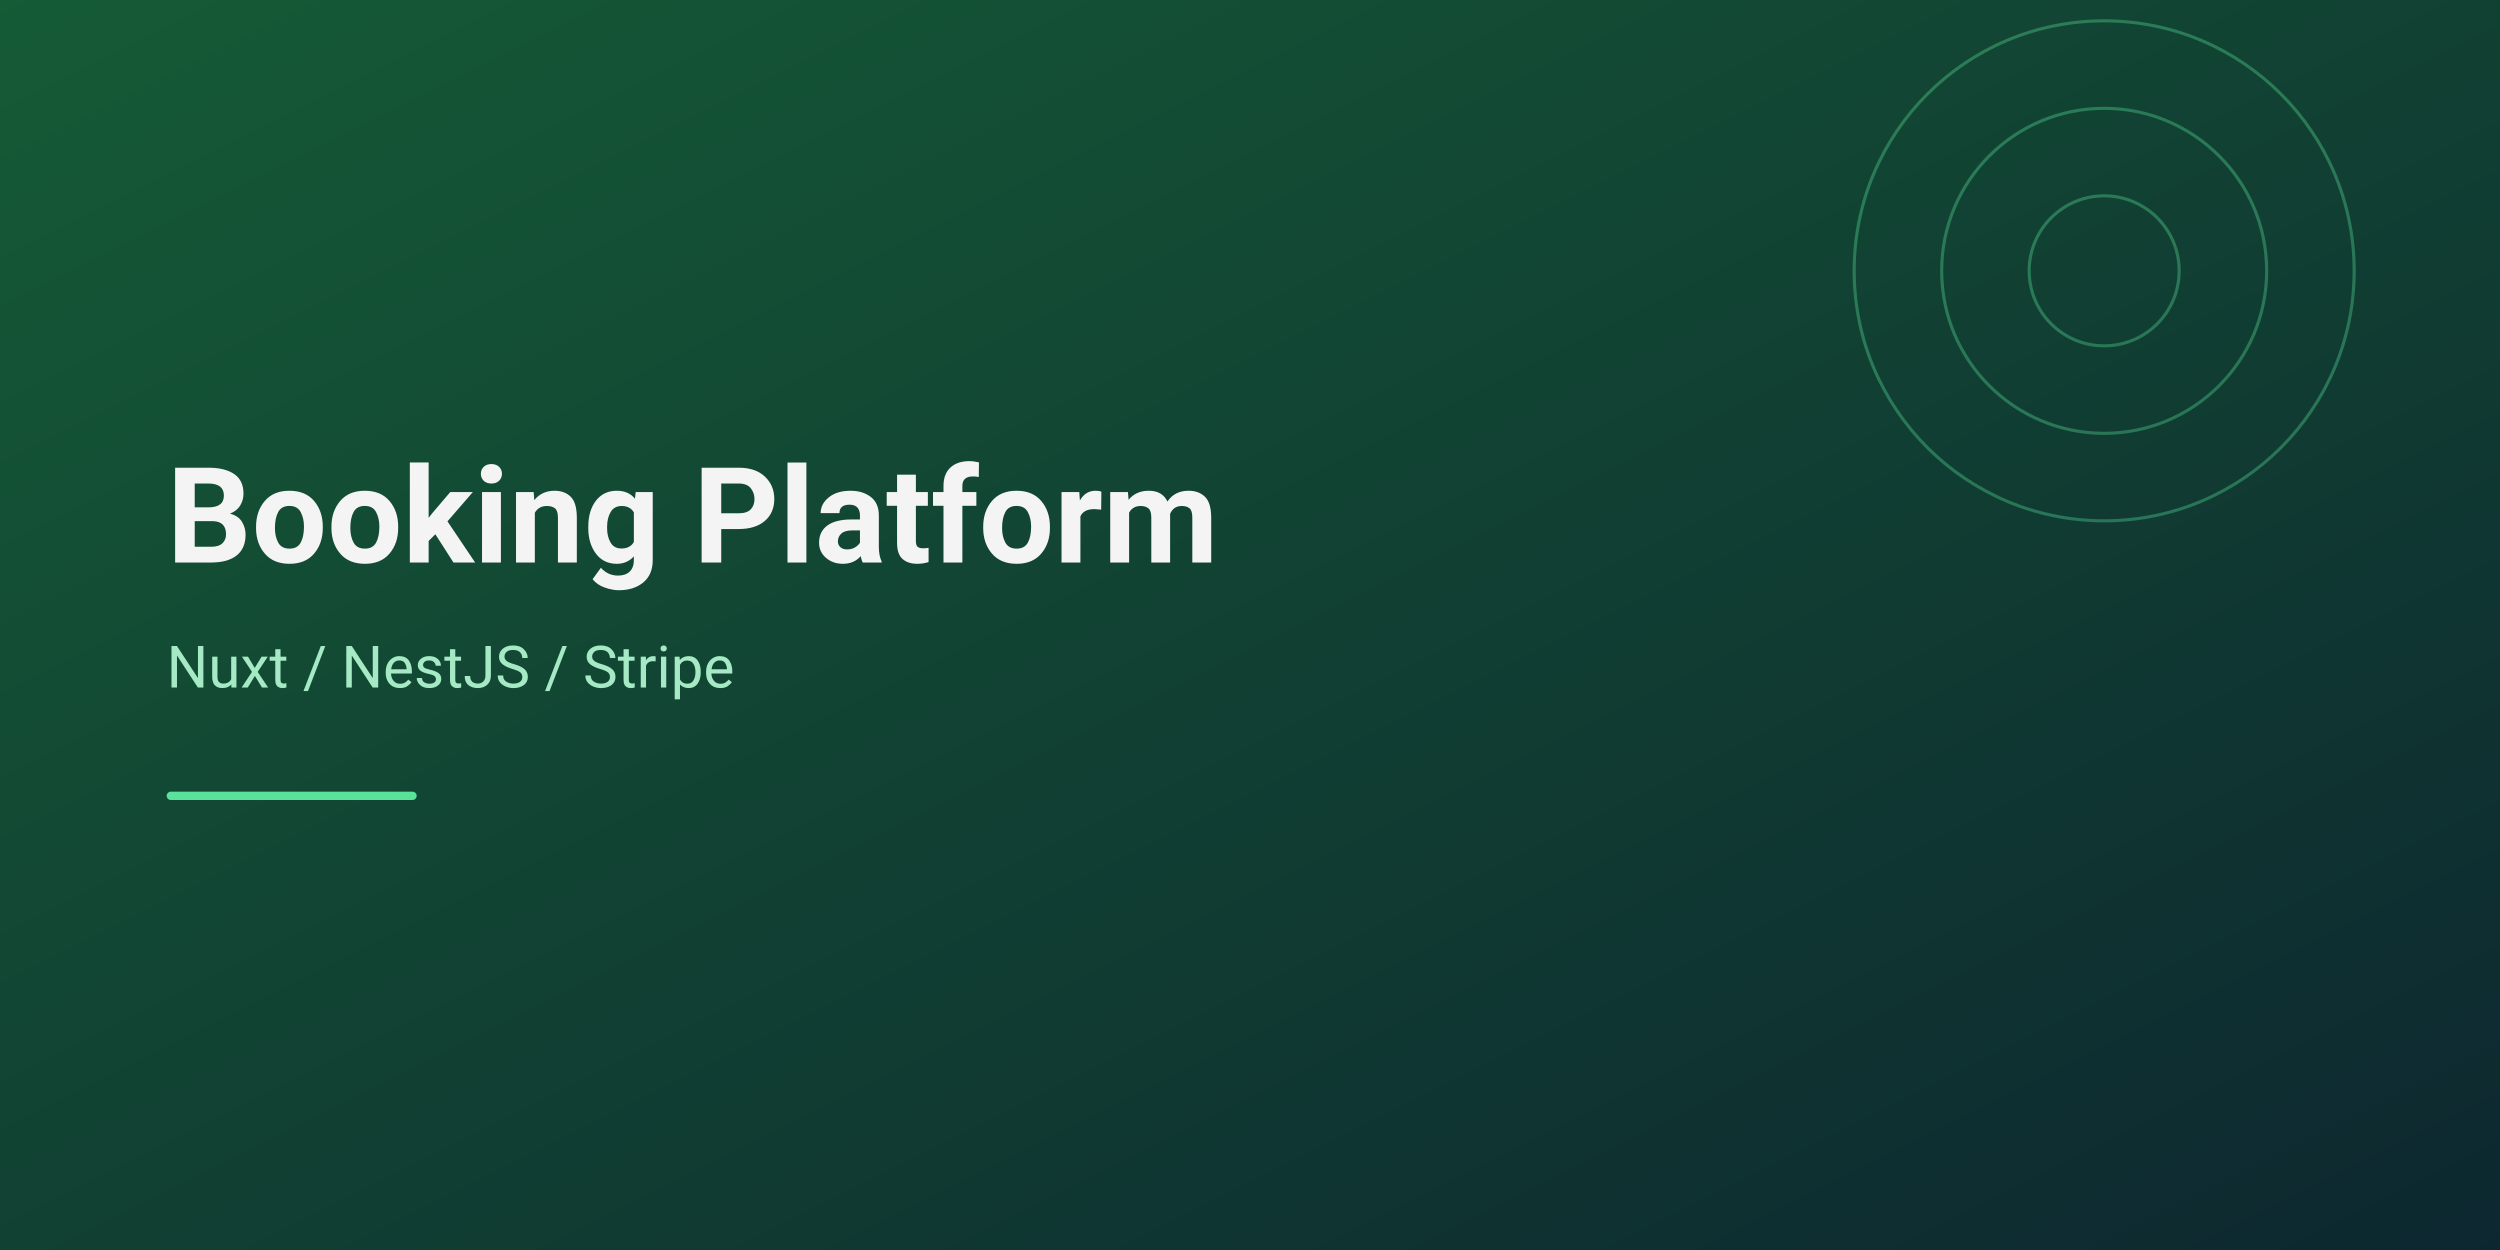
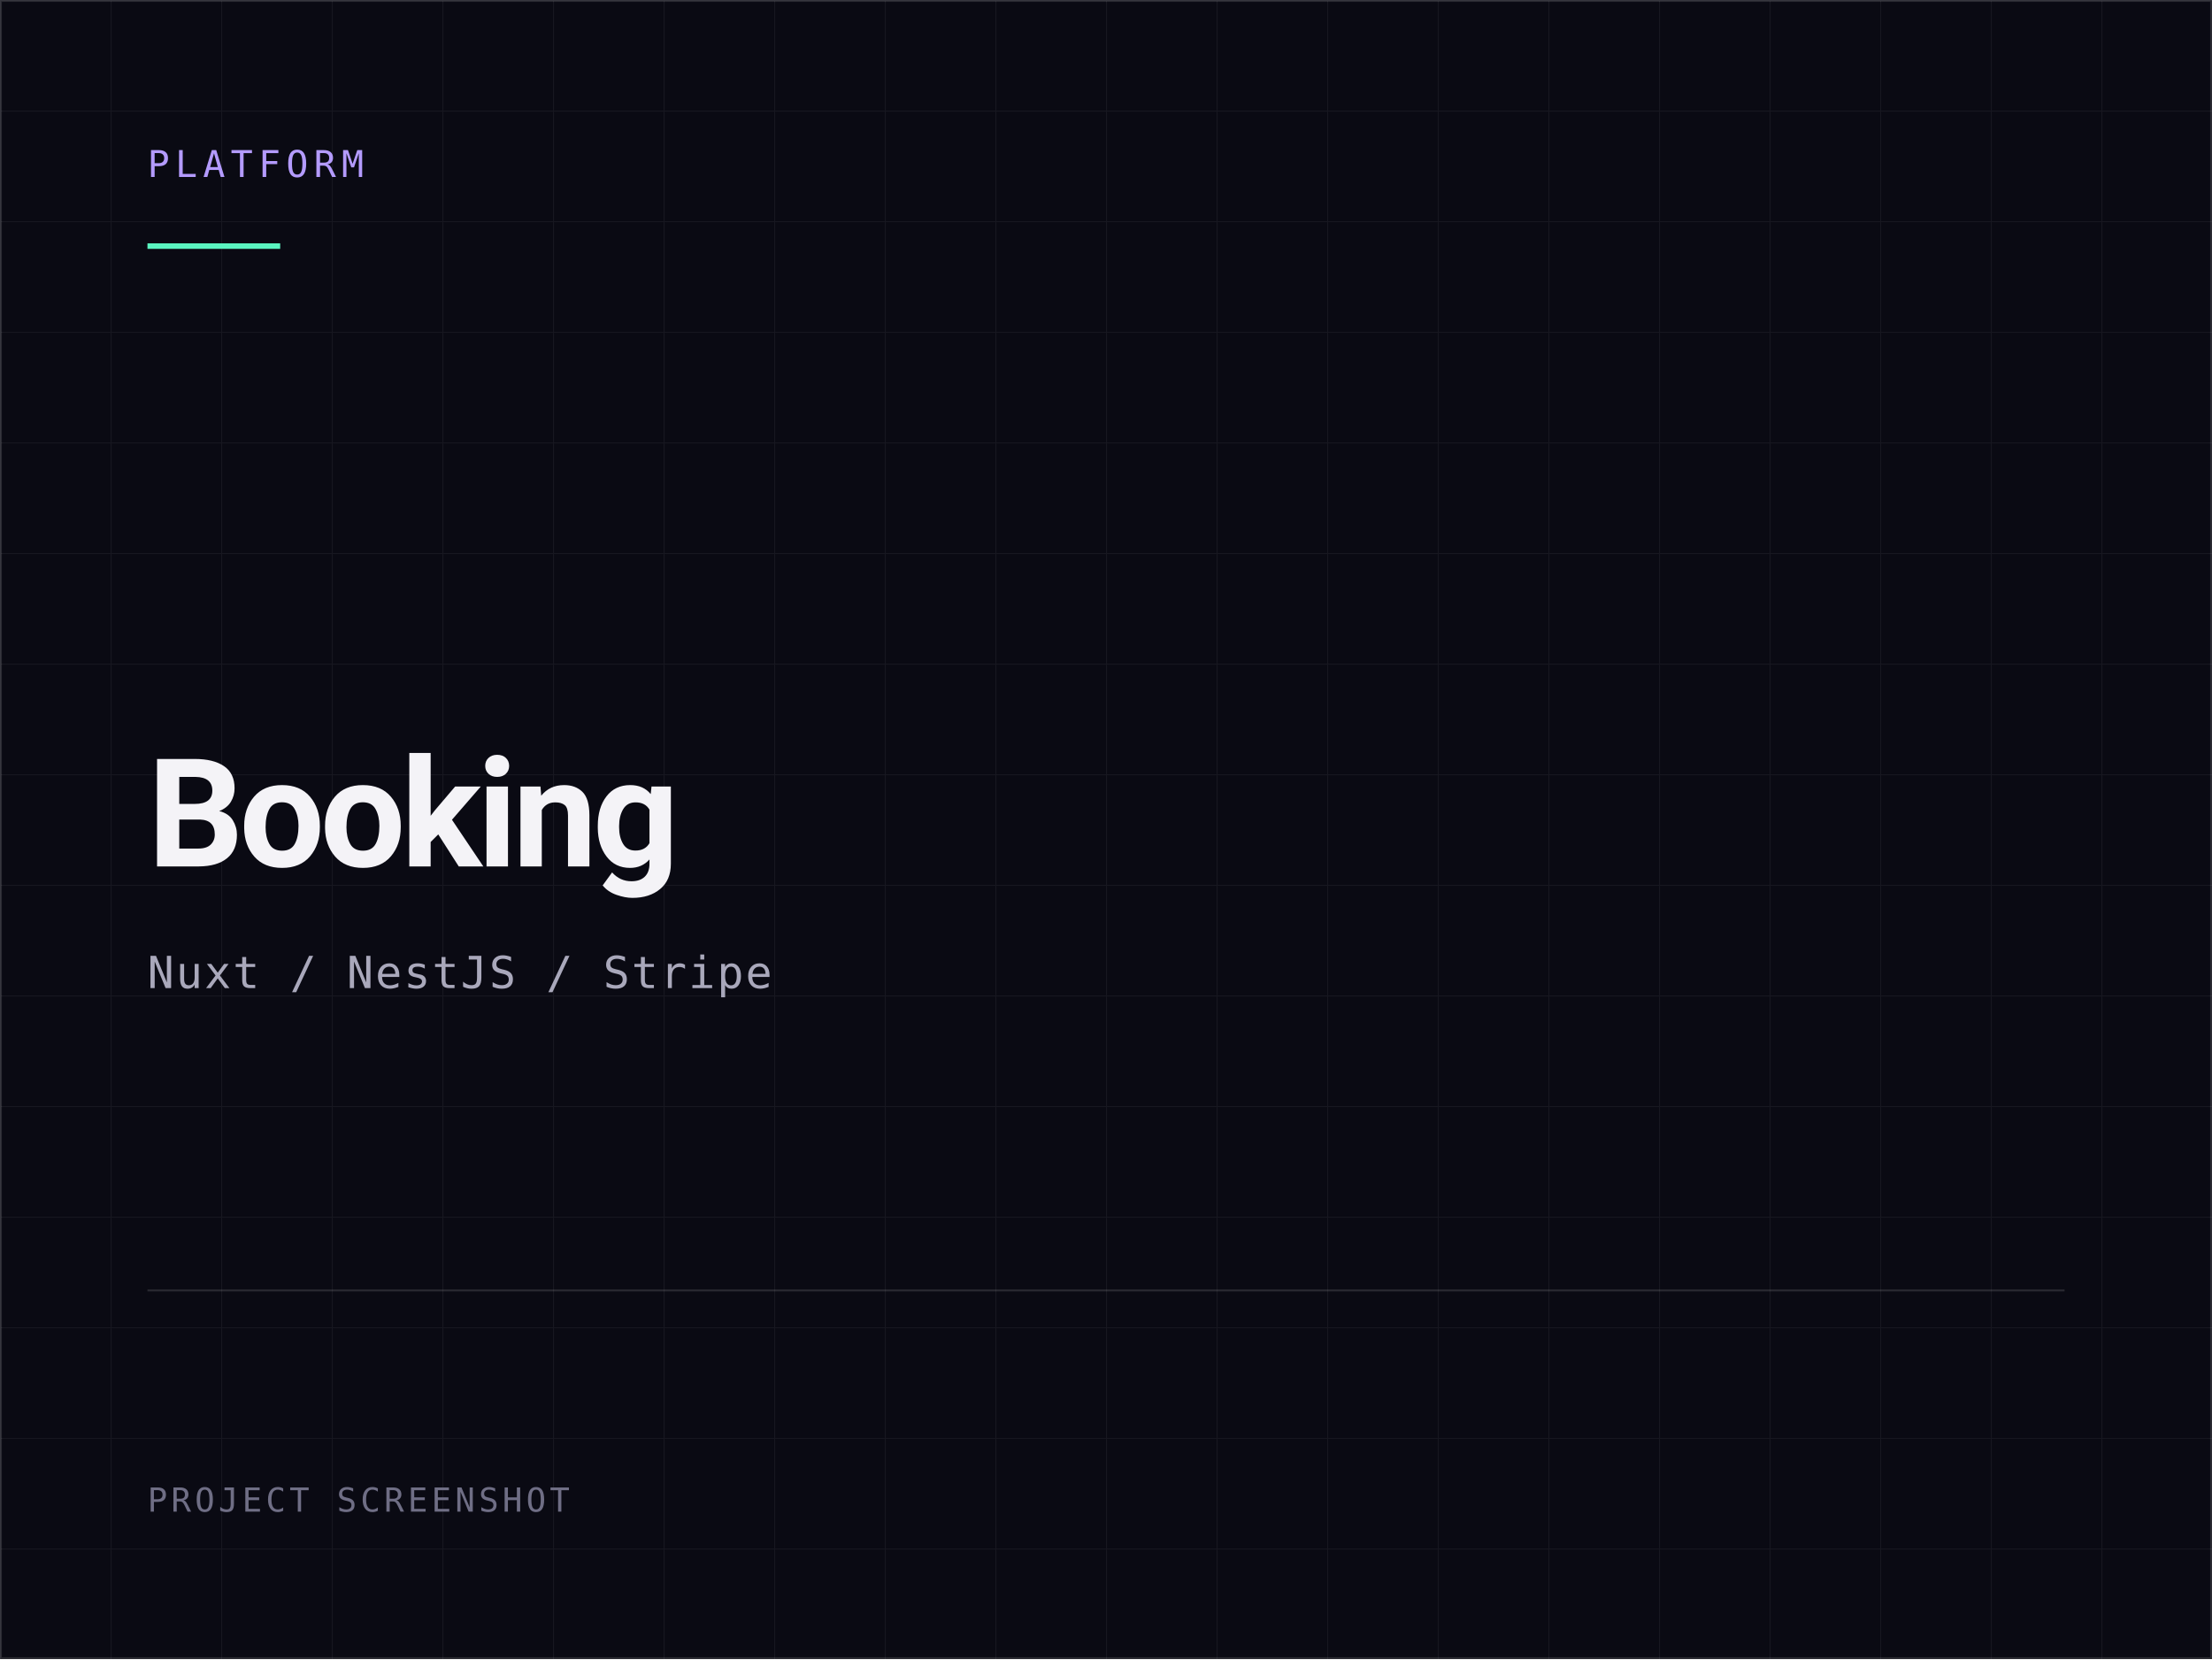
- <svg xmlns="http://www.w3.org/2000/svg" width="1200" height="600" viewBox="0 0 1200 600" role="img" aria-label="Booking Platform">
+ <svg xmlns="http://www.w3.org/2000/svg" width="1200" height="900" viewBox="0 0 1200 900" role="img" aria-label="Booking">
  <defs>
-     <linearGradient id="g4" x1="0" y1="0" x2="1" y2="1">
-       <stop offset="0%" stop-color="hsl(148, 62%, 22%)" />
-       <stop offset="100%" stop-color="hsl(196, 58%, 12%)" />
-     </linearGradient>
+     <pattern id="grid" width="60" height="60" patternUnits="userSpaceOnUse">
+       <path d="M60 0H0V60" fill="none" stroke="#F4F3F7" stroke-opacity="0.06" stroke-width="1" />
+     </pattern>
  </defs>
-   <rect width="1200" height="600" fill="url(#g4)" />
-   <g fill="none" stroke="hsl(148, 70%, 62%)" stroke-opacity="0.35" stroke-width="1.5">
-     <circle cx="1010" cy="130" r="120" />
-     <circle cx="1010" cy="130" r="78" />
-     <circle cx="1010" cy="130" r="36" />
+   <rect width="1200" height="900" fill="#0A0A13" />
+   <rect width="1200" height="900" fill="url(#grid)" />
+   <rect x="0.5" y="0.5" width="1199" height="899" fill="none" stroke="#F4F3F7" stroke-opacity="0.14" />
+   <g font-family="ui-monospace, SFMono-Regular, Menlo, Consolas, monospace" font-size="20" fill="#B49BFF" letter-spacing="3">
+     <text x="80" y="96">PLATFORM</text>
  </g>
-   <text x="80" y="270" font-family="ui-sans-serif, system-ui, -apple-system, Segoe UI, Roboto, sans-serif" font-size="64" font-weight="700" fill="#f4f4f5">Booking Platform</text>
-   <text x="80" y="330" font-family="ui-sans-serif, system-ui, -apple-system, Segoe UI, Roboto, sans-serif" font-size="28" font-weight="400" fill="hsl(148, 60%, 78%)">Nuxt / NestJS / Stripe</text>
-   <rect x="80" y="380" width="120" height="4" rx="2" fill="hsl(148, 70%, 62%)" />
+   <rect x="80" y="132" width="72" height="3" fill="#5AF5C0" />
+   <text x="80" y="470" font-family="Archivo, ui-sans-serif, system-ui, -apple-system, Segoe UI, Roboto, sans-serif" font-size="82" font-weight="700" fill="#F4F3F7" letter-spacing="-2.5">Booking</text>
+   <text x="80" y="536" font-family="ui-monospace, SFMono-Regular, Menlo, Consolas, monospace" font-size="24" fill="#A9A8BB" letter-spacing="1">Nuxt / NestJS / Stripe</text>
+   <g font-family="ui-monospace, SFMono-Regular, Menlo, Consolas, monospace" font-size="18" fill="#6F6E85" letter-spacing="2">
+     <text x="80" y="820">PROJECT SCREENSHOT</text>
+   </g>
+   <g stroke="#F4F3F7" stroke-opacity="0.14" stroke-width="1">
+     <line x1="80" y1="700" x2="1120" y2="700" />
+   </g>
</svg>
